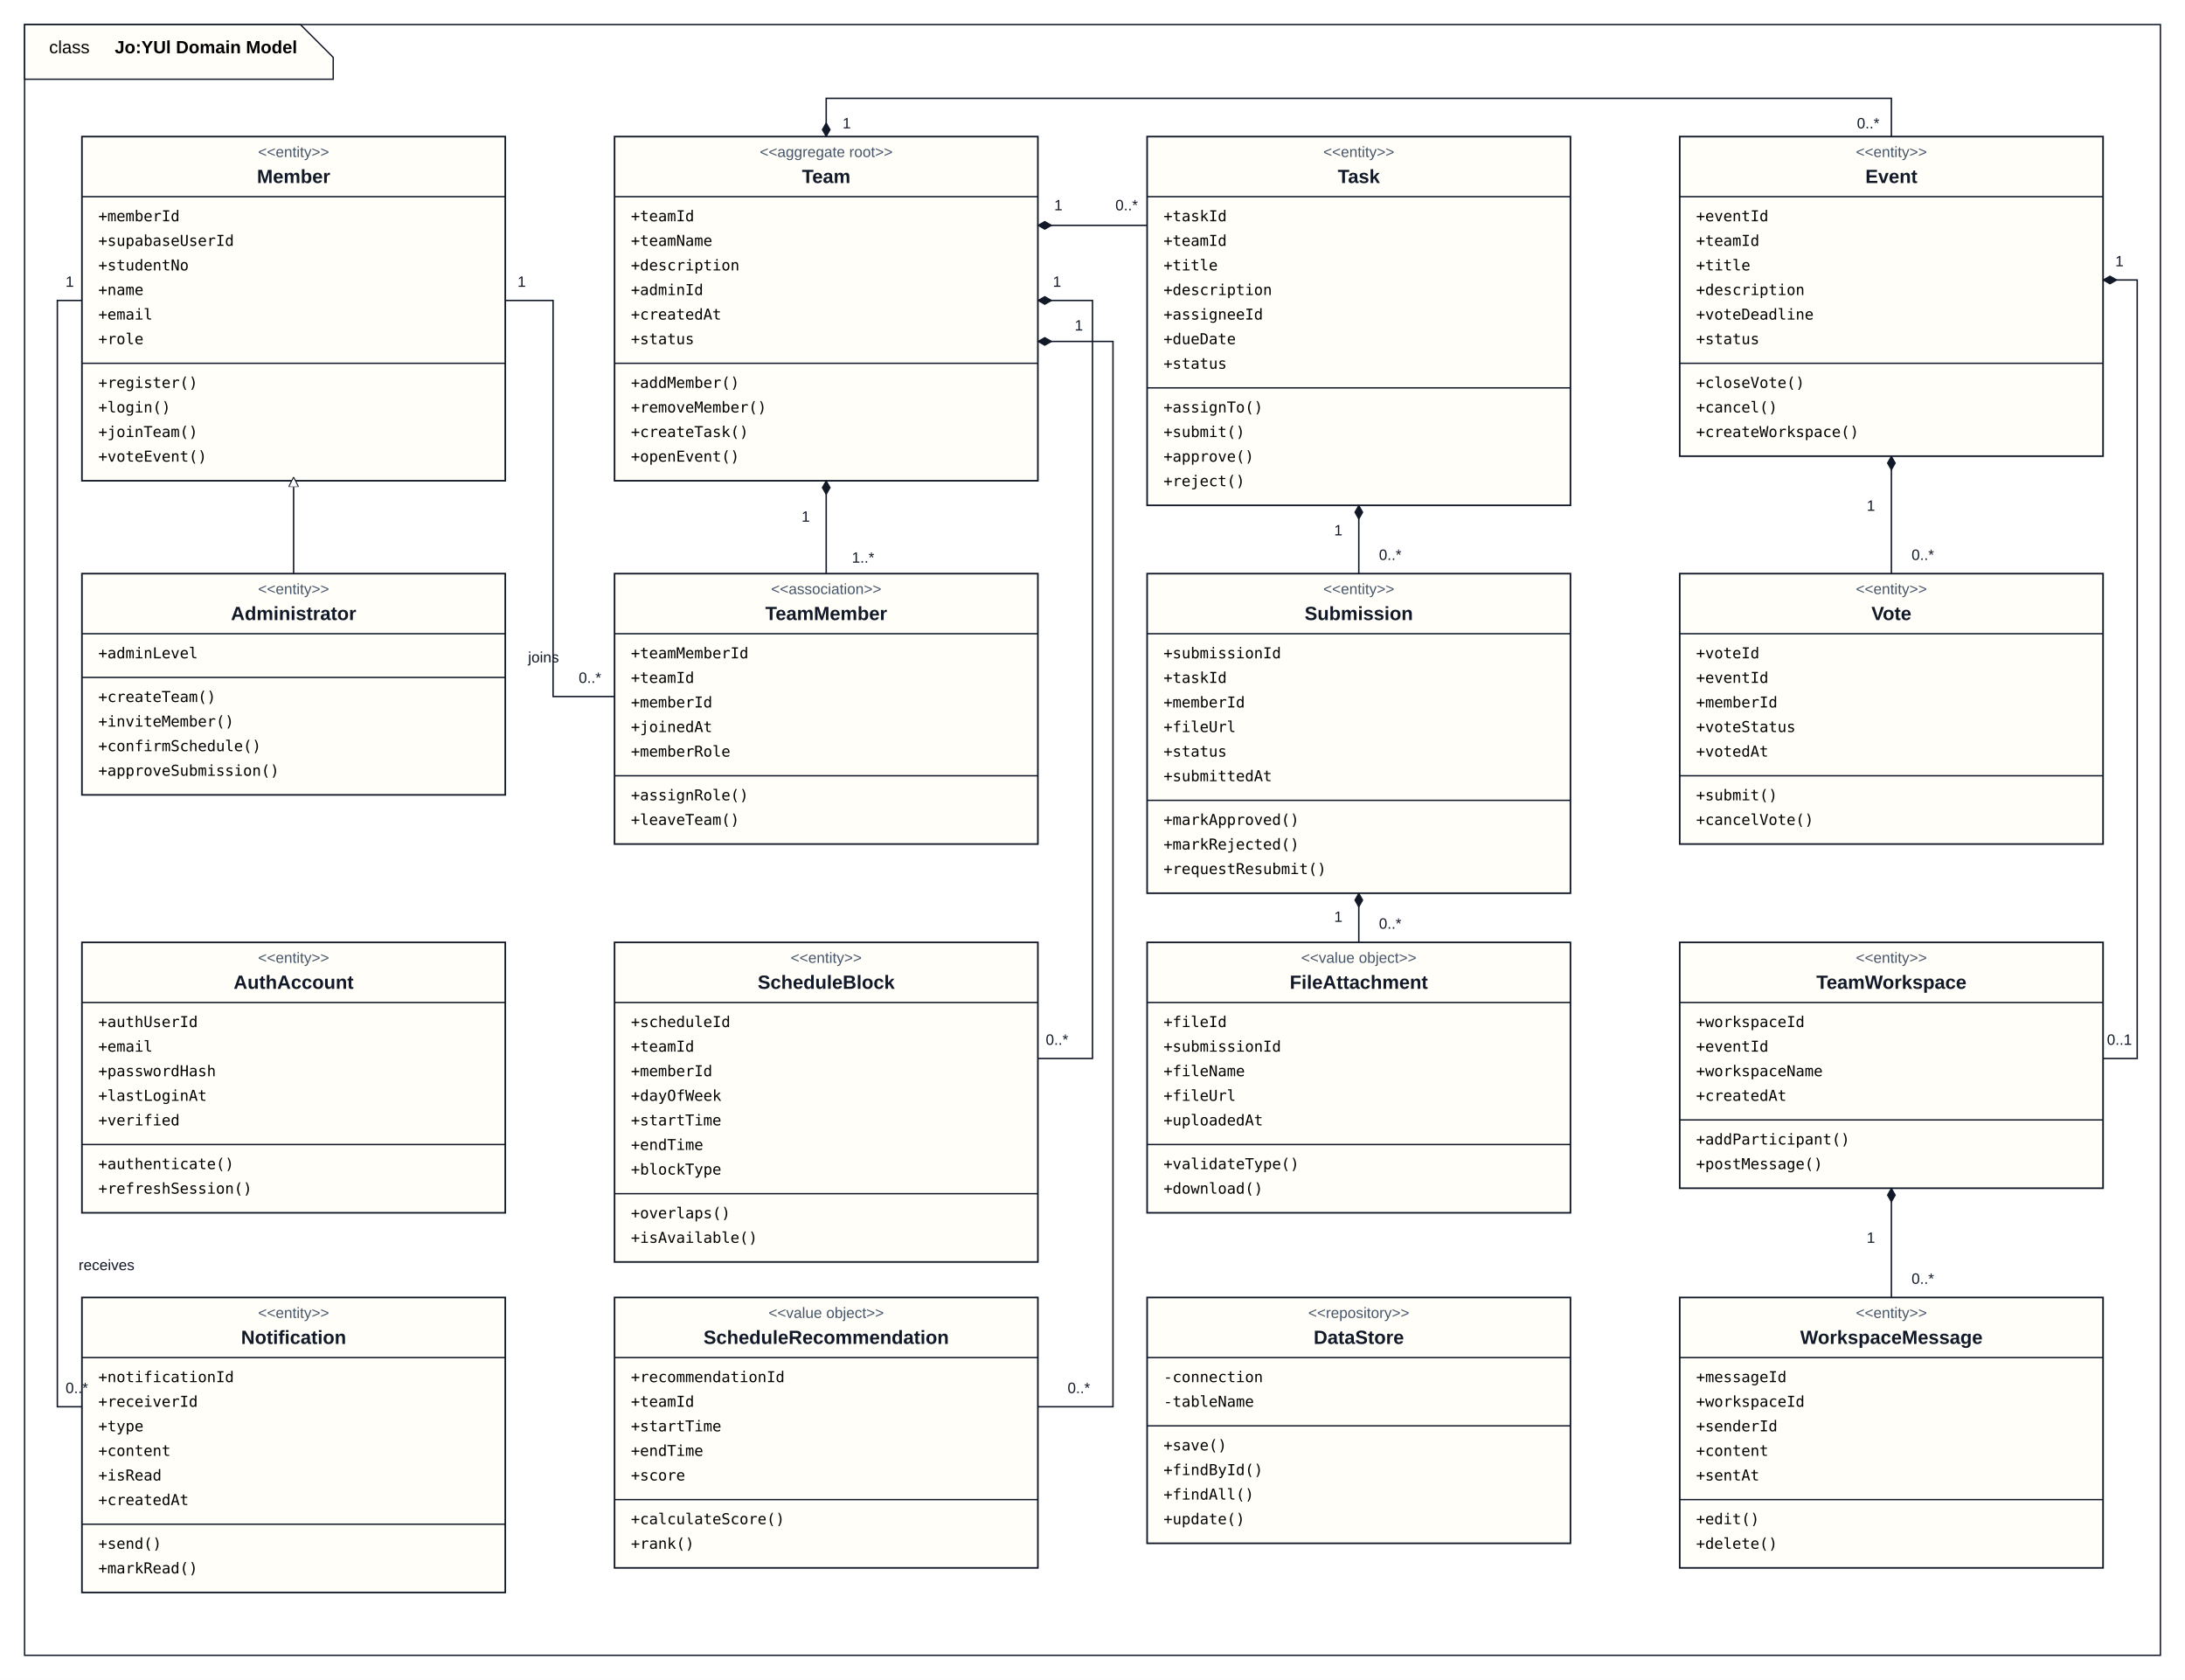
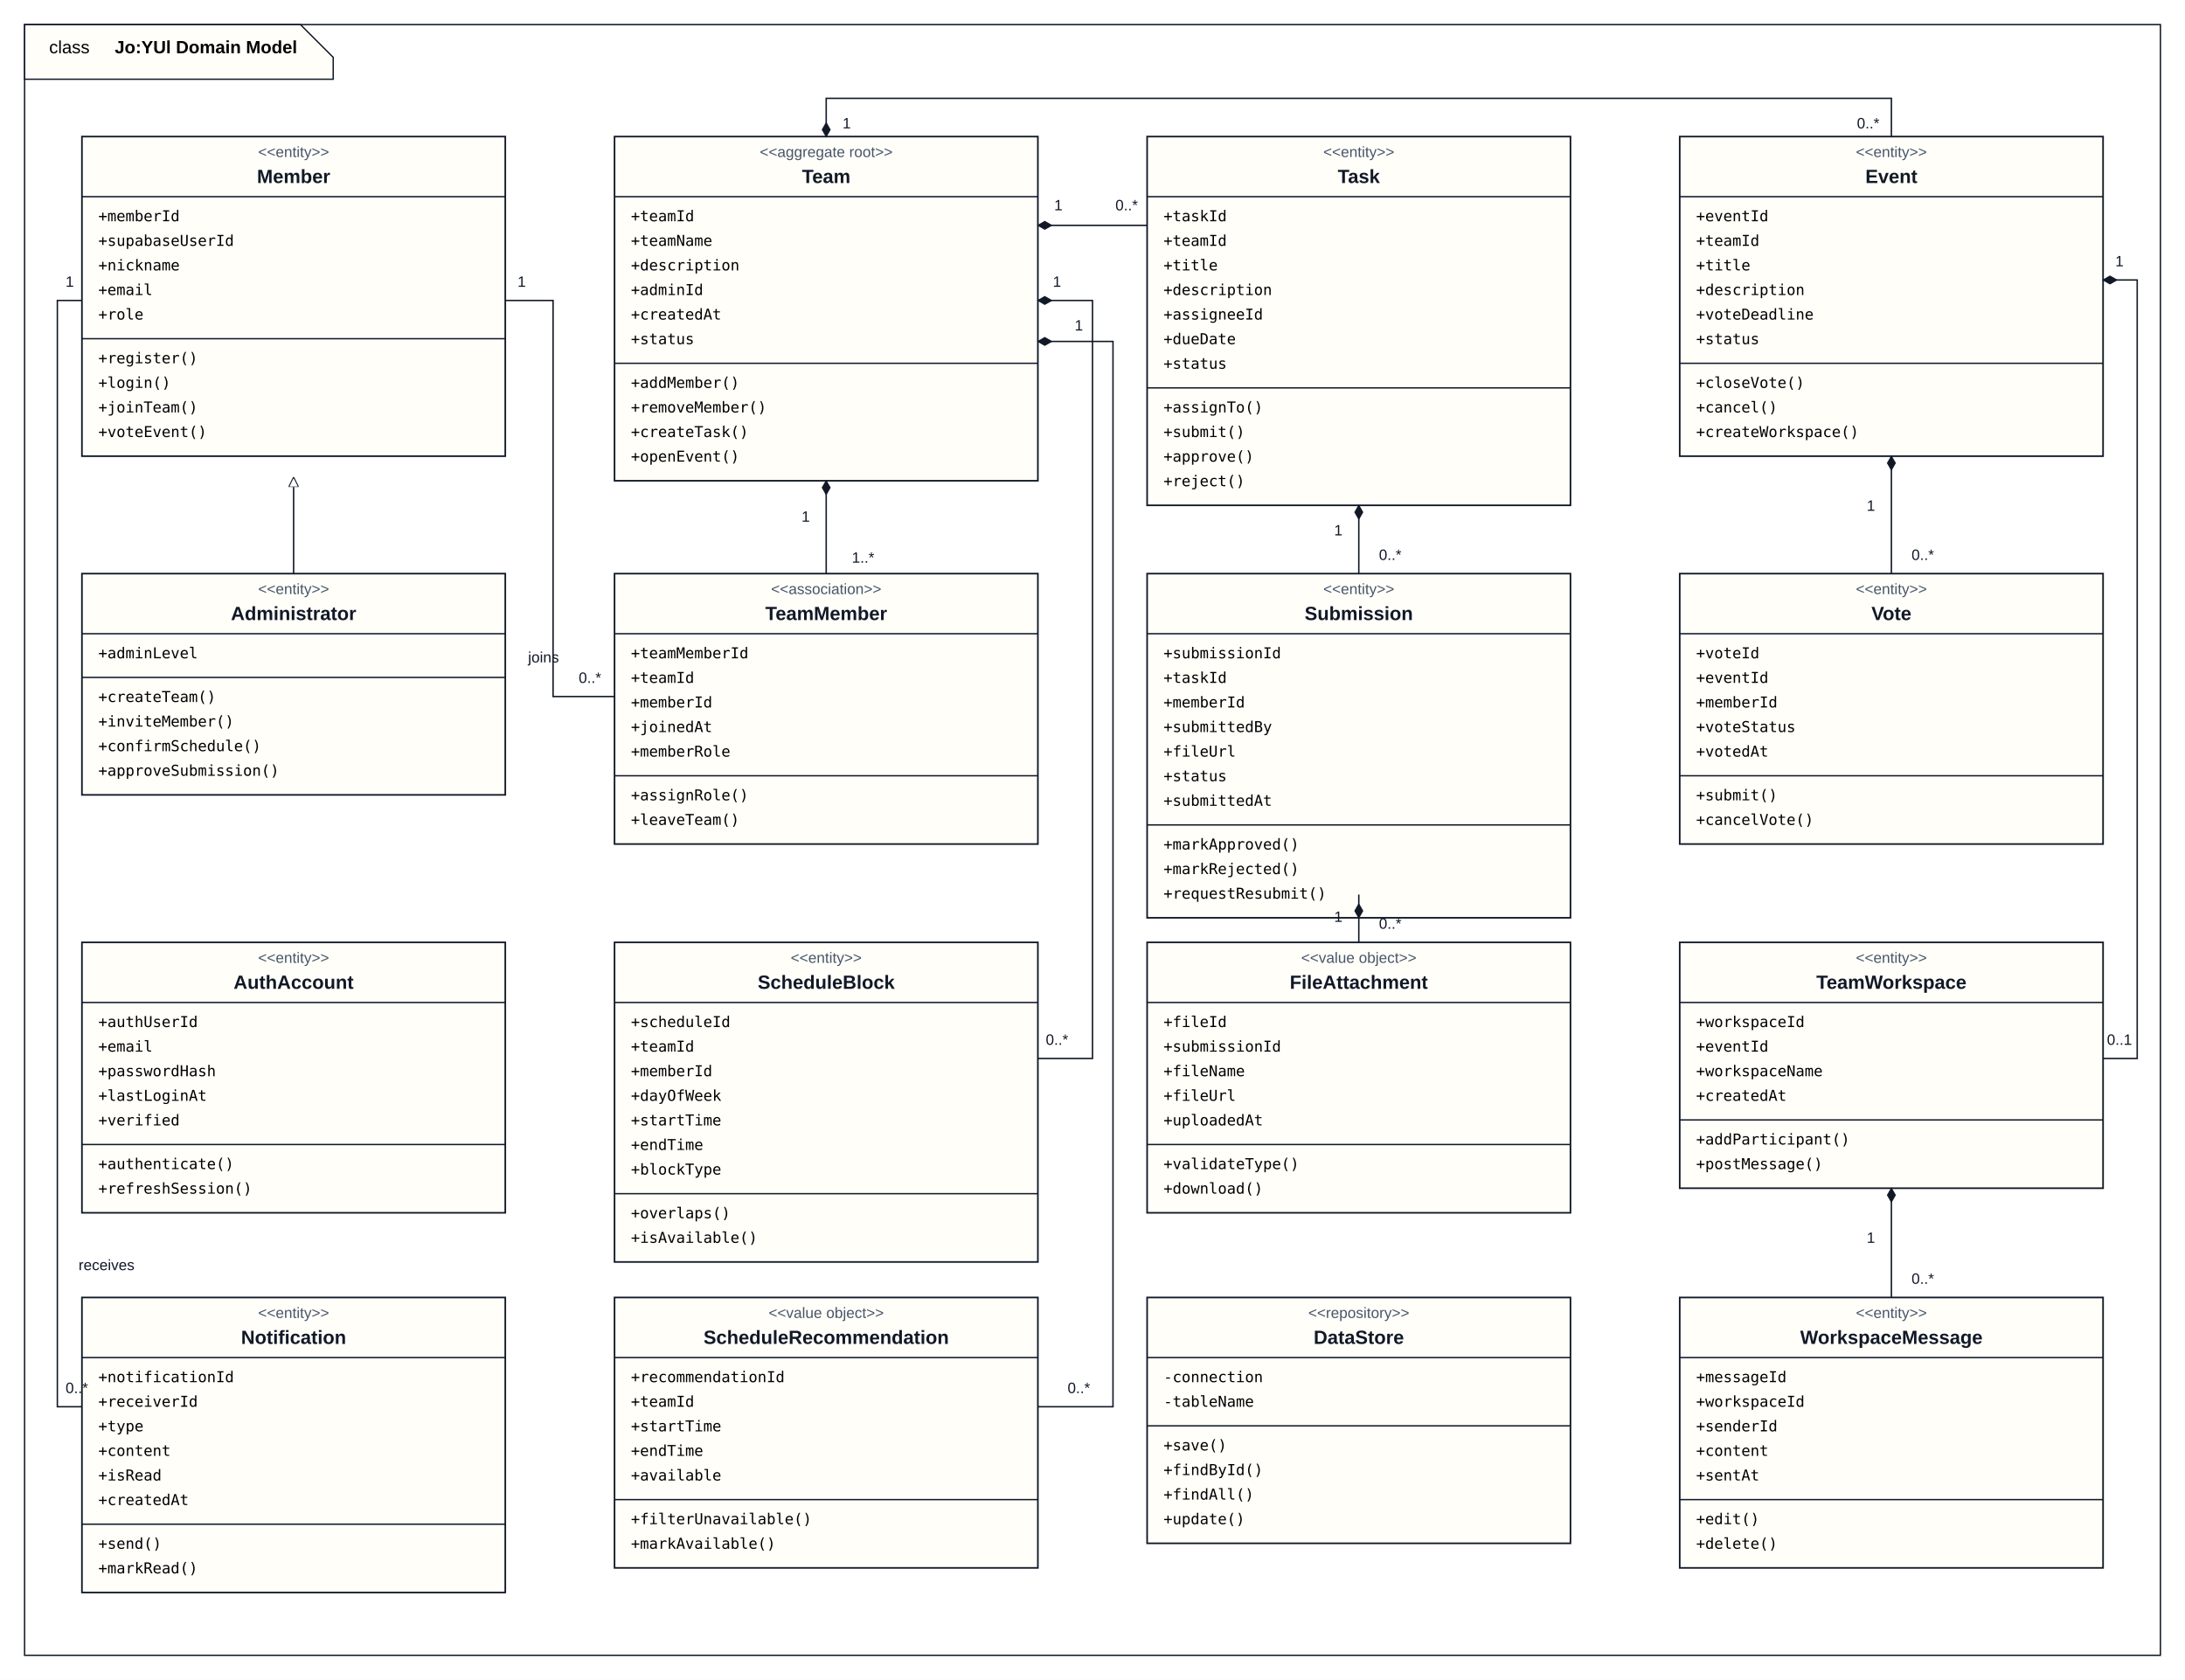
<svg xmlns="http://www.w3.org/2000/svg" width="1600" height="1230" viewBox="0 0 1600 1230">
  <defs>
    <marker id="arrow" viewBox="0 0 10 10" refX="9" refY="5" markerWidth="7" markerHeight="7" orient="auto">
      <path d="M0 0 L10 5 L0 10 z" fill="#111827" />
    </marker>
    <marker id="hollowArrow" viewBox="0 0 10 10" refX="9" refY="5" markerWidth="7" markerHeight="7" orient="auto">
      <path d="M0 0 L10 5 L0 10 z" fill="#fbfbfb" stroke="#111827" />
    </marker>
    <marker id="diamond" viewBox="0 0 16 10" refX="1" refY="5" markerWidth="11" markerHeight="9" orient="auto">
      <path d="M1 5 L8 1 L15 5 L8 9 z" fill="#111827" stroke="#111827" />
    </marker>
  </defs>
  <rect width="100%" height="100%" fill="#ffffff" />
  <rect x="18" y="18" width="1564" height="1194" fill="none" stroke="#111827" stroke-width="1" />
  <path d="M18 18 H220 L244 42 V58 H18 Z" fill="#fffef9" stroke="#111827" stroke-width="1" />
  <text x="36" y="39" font-family="Arial, sans-serif" font-size="13">class</text>
  <text x="84" y="39" font-family="Arial, sans-serif" font-size="13" font-weight="700">Jo:YUl Domain Model</text>
-   <rect x="60" y="100" width="310" height="252" fill="#fffef9" stroke="#111827" stroke-width="1.2" />
+   <rect x="60" y="100" width="310" height="234" fill="#fffef9" stroke="#111827" stroke-width="1.2" />
  <line x1="60" y1="144" x2="370" y2="144" stroke="#111827" />
-   <line x1="60" y1="266" x2="370" y2="266" stroke="#111827" />
+   <line x1="60" y1="248" x2="370" y2="248" stroke="#111827" />
  <text x="215" y="115" text-anchor="middle" font-family="Arial, sans-serif" font-size="11" fill="#475569">&lt;&lt;entity&gt;&gt;</text>
  <text x="215" y="134" text-anchor="middle" font-family="Arial, sans-serif" font-size="14" font-weight="700" fill="#111827">Member</text>
  <text x="72" y="162" font-family="Consolas, monospace" font-size="11">+memberId</text>
  <text x="72" y="180" font-family="Consolas, monospace" font-size="11">+supabaseUserId</text>
-   <text x="72" y="198" font-family="Consolas, monospace" font-size="11">+studentNo</text>
-   <text x="72" y="216" font-family="Consolas, monospace" font-size="11">+name</text>
-   <text x="72" y="234" font-family="Consolas, monospace" font-size="11">+email</text>
-   <text x="72" y="252" font-family="Consolas, monospace" font-size="11">+role</text>
-   <text x="72" y="284" font-family="Consolas, monospace" font-size="11">+register()</text>
-   <text x="72" y="302" font-family="Consolas, monospace" font-size="11">+login()</text>
-   <text x="72" y="320" font-family="Consolas, monospace" font-size="11">+joinTeam()</text>
-   <text x="72" y="338" font-family="Consolas, monospace" font-size="11">+voteEvent()</text>
+   <text x="72" y="198" font-family="Consolas, monospace" font-size="11">+nickname</text>
+   <text x="72" y="216" font-family="Consolas, monospace" font-size="11">+email</text>
+   <text x="72" y="234" font-family="Consolas, monospace" font-size="11">+role</text>
+   <text x="72" y="266" font-family="Consolas, monospace" font-size="11">+register()</text>
+   <text x="72" y="284" font-family="Consolas, monospace" font-size="11">+login()</text>
+   <text x="72" y="302" font-family="Consolas, monospace" font-size="11">+joinTeam()</text>
+   <text x="72" y="320" font-family="Consolas, monospace" font-size="11">+voteEvent()</text>
  <rect x="60" y="420" width="310" height="162" fill="#fffef9" stroke="#111827" stroke-width="1.2" />
  <line x1="60" y1="464" x2="370" y2="464" stroke="#111827" />
  <line x1="60" y1="496" x2="370" y2="496" stroke="#111827" />
  <text x="215" y="435" text-anchor="middle" font-family="Arial, sans-serif" font-size="11" fill="#475569">&lt;&lt;entity&gt;&gt;</text>
  <text x="215" y="454" text-anchor="middle" font-family="Arial, sans-serif" font-size="14" font-weight="700" fill="#111827">Administrator</text>
  <text x="72" y="482" font-family="Consolas, monospace" font-size="11">+adminLevel</text>
  <text x="72" y="514" font-family="Consolas, monospace" font-size="11">+createTeam()</text>
  <text x="72" y="532" font-family="Consolas, monospace" font-size="11">+inviteMember()</text>
  <text x="72" y="550" font-family="Consolas, monospace" font-size="11">+confirmSchedule()</text>
  <text x="72" y="568" font-family="Consolas, monospace" font-size="11">+approveSubmission()</text>
  <rect x="60" y="690" width="310" height="198" fill="#fffef9" stroke="#111827" stroke-width="1.2" />
  <line x1="60" y1="734" x2="370" y2="734" stroke="#111827" />
  <line x1="60" y1="838" x2="370" y2="838" stroke="#111827" />
  <text x="215" y="705" text-anchor="middle" font-family="Arial, sans-serif" font-size="11" fill="#475569">&lt;&lt;entity&gt;&gt;</text>
  <text x="215" y="724" text-anchor="middle" font-family="Arial, sans-serif" font-size="14" font-weight="700" fill="#111827">AuthAccount</text>
  <text x="72" y="752" font-family="Consolas, monospace" font-size="11">+authUserId</text>
  <text x="72" y="770" font-family="Consolas, monospace" font-size="11">+email</text>
  <text x="72" y="788" font-family="Consolas, monospace" font-size="11">+passwordHash</text>
  <text x="72" y="806" font-family="Consolas, monospace" font-size="11">+lastLoginAt</text>
  <text x="72" y="824" font-family="Consolas, monospace" font-size="11">+verified</text>
  <text x="72" y="856" font-family="Consolas, monospace" font-size="11">+authenticate()</text>
  <text x="72" y="874" font-family="Consolas, monospace" font-size="11">+refreshSession()</text>
  <rect x="60" y="950" width="310" height="216" fill="#fffef9" stroke="#111827" stroke-width="1.2" />
  <line x1="60" y1="994" x2="370" y2="994" stroke="#111827" />
  <line x1="60" y1="1116" x2="370" y2="1116" stroke="#111827" />
  <text x="215" y="965" text-anchor="middle" font-family="Arial, sans-serif" font-size="11" fill="#475569">&lt;&lt;entity&gt;&gt;</text>
  <text x="215" y="984" text-anchor="middle" font-family="Arial, sans-serif" font-size="14" font-weight="700" fill="#111827">Notification</text>
  <text x="72" y="1012" font-family="Consolas, monospace" font-size="11">+notificationId</text>
  <text x="72" y="1030" font-family="Consolas, monospace" font-size="11">+receiverId</text>
  <text x="72" y="1048" font-family="Consolas, monospace" font-size="11">+type</text>
  <text x="72" y="1066" font-family="Consolas, monospace" font-size="11">+content</text>
  <text x="72" y="1084" font-family="Consolas, monospace" font-size="11">+isRead</text>
  <text x="72" y="1102" font-family="Consolas, monospace" font-size="11">+createdAt</text>
  <text x="72" y="1134" font-family="Consolas, monospace" font-size="11">+send()</text>
  <text x="72" y="1152" font-family="Consolas, monospace" font-size="11">+markRead()</text>
  <rect x="450" y="100" width="310" height="252" fill="#fffef9" stroke="#111827" stroke-width="1.2" />
  <line x1="450" y1="144" x2="760" y2="144" stroke="#111827" />
  <line x1="450" y1="266" x2="760" y2="266" stroke="#111827" />
  <text x="605" y="115" text-anchor="middle" font-family="Arial, sans-serif" font-size="11" fill="#475569">&lt;&lt;aggregate root&gt;&gt;</text>
  <text x="605" y="134" text-anchor="middle" font-family="Arial, sans-serif" font-size="14" font-weight="700" fill="#111827">Team</text>
  <text x="462" y="162" font-family="Consolas, monospace" font-size="11">+teamId</text>
  <text x="462" y="180" font-family="Consolas, monospace" font-size="11">+teamName</text>
  <text x="462" y="198" font-family="Consolas, monospace" font-size="11">+description</text>
  <text x="462" y="216" font-family="Consolas, monospace" font-size="11">+adminId</text>
  <text x="462" y="234" font-family="Consolas, monospace" font-size="11">+createdAt</text>
  <text x="462" y="252" font-family="Consolas, monospace" font-size="11">+status</text>
  <text x="462" y="284" font-family="Consolas, monospace" font-size="11">+addMember()</text>
  <text x="462" y="302" font-family="Consolas, monospace" font-size="11">+removeMember()</text>
  <text x="462" y="320" font-family="Consolas, monospace" font-size="11">+createTask()</text>
  <text x="462" y="338" font-family="Consolas, monospace" font-size="11">+openEvent()</text>
  <rect x="450" y="420" width="310" height="198" fill="#fffef9" stroke="#111827" stroke-width="1.2" />
  <line x1="450" y1="464" x2="760" y2="464" stroke="#111827" />
  <line x1="450" y1="568" x2="760" y2="568" stroke="#111827" />
  <text x="605" y="435" text-anchor="middle" font-family="Arial, sans-serif" font-size="11" fill="#475569">&lt;&lt;association&gt;&gt;</text>
  <text x="605" y="454" text-anchor="middle" font-family="Arial, sans-serif" font-size="14" font-weight="700" fill="#111827">TeamMember</text>
  <text x="462" y="482" font-family="Consolas, monospace" font-size="11">+teamMemberId</text>
  <text x="462" y="500" font-family="Consolas, monospace" font-size="11">+teamId</text>
  <text x="462" y="518" font-family="Consolas, monospace" font-size="11">+memberId</text>
  <text x="462" y="536" font-family="Consolas, monospace" font-size="11">+joinedAt</text>
  <text x="462" y="554" font-family="Consolas, monospace" font-size="11">+memberRole</text>
  <text x="462" y="586" font-family="Consolas, monospace" font-size="11">+assignRole()</text>
  <text x="462" y="604" font-family="Consolas, monospace" font-size="11">+leaveTeam()</text>
  <rect x="450" y="690" width="310" height="234" fill="#fffef9" stroke="#111827" stroke-width="1.2" />
  <line x1="450" y1="734" x2="760" y2="734" stroke="#111827" />
  <line x1="450" y1="874" x2="760" y2="874" stroke="#111827" />
  <text x="605" y="705" text-anchor="middle" font-family="Arial, sans-serif" font-size="11" fill="#475569">&lt;&lt;entity&gt;&gt;</text>
  <text x="605" y="724" text-anchor="middle" font-family="Arial, sans-serif" font-size="14" font-weight="700" fill="#111827">ScheduleBlock</text>
  <text x="462" y="752" font-family="Consolas, monospace" font-size="11">+scheduleId</text>
  <text x="462" y="770" font-family="Consolas, monospace" font-size="11">+teamId</text>
  <text x="462" y="788" font-family="Consolas, monospace" font-size="11">+memberId</text>
  <text x="462" y="806" font-family="Consolas, monospace" font-size="11">+dayOfWeek</text>
  <text x="462" y="824" font-family="Consolas, monospace" font-size="11">+startTime</text>
  <text x="462" y="842" font-family="Consolas, monospace" font-size="11">+endTime</text>
  <text x="462" y="860" font-family="Consolas, monospace" font-size="11">+blockType</text>
  <text x="462" y="892" font-family="Consolas, monospace" font-size="11">+overlaps()</text>
  <text x="462" y="910" font-family="Consolas, monospace" font-size="11">+isAvailable()</text>
  <rect x="450" y="950" width="310" height="198" fill="#fffef9" stroke="#111827" stroke-width="1.2" />
  <line x1="450" y1="994" x2="760" y2="994" stroke="#111827" />
  <line x1="450" y1="1098" x2="760" y2="1098" stroke="#111827" />
  <text x="605" y="965" text-anchor="middle" font-family="Arial, sans-serif" font-size="11" fill="#475569">&lt;&lt;value object&gt;&gt;</text>
  <text x="605" y="984" text-anchor="middle" font-family="Arial, sans-serif" font-size="14" font-weight="700" fill="#111827">ScheduleRecommendation</text>
  <text x="462" y="1012" font-family="Consolas, monospace" font-size="11">+recommendationId</text>
  <text x="462" y="1030" font-family="Consolas, monospace" font-size="11">+teamId</text>
  <text x="462" y="1048" font-family="Consolas, monospace" font-size="11">+startTime</text>
  <text x="462" y="1066" font-family="Consolas, monospace" font-size="11">+endTime</text>
-   <text x="462" y="1084" font-family="Consolas, monospace" font-size="11">+score</text>
-   <text x="462" y="1116" font-family="Consolas, monospace" font-size="11">+calculateScore()</text>
-   <text x="462" y="1134" font-family="Consolas, monospace" font-size="11">+rank()</text>
+   <text x="462" y="1084" font-family="Consolas, monospace" font-size="11">+available</text>
+   <text x="462" y="1116" font-family="Consolas, monospace" font-size="11">+filterUnavailable()</text>
+   <text x="462" y="1134" font-family="Consolas, monospace" font-size="11">+markAvailable()</text>
  <rect x="840" y="100" width="310" height="270" fill="#fffef9" stroke="#111827" stroke-width="1.2" />
  <line x1="840" y1="144" x2="1150" y2="144" stroke="#111827" />
  <line x1="840" y1="284" x2="1150" y2="284" stroke="#111827" />
  <text x="995" y="115" text-anchor="middle" font-family="Arial, sans-serif" font-size="11" fill="#475569">&lt;&lt;entity&gt;&gt;</text>
  <text x="995" y="134" text-anchor="middle" font-family="Arial, sans-serif" font-size="14" font-weight="700" fill="#111827">Task</text>
  <text x="852" y="162" font-family="Consolas, monospace" font-size="11">+taskId</text>
  <text x="852" y="180" font-family="Consolas, monospace" font-size="11">+teamId</text>
  <text x="852" y="198" font-family="Consolas, monospace" font-size="11">+title</text>
  <text x="852" y="216" font-family="Consolas, monospace" font-size="11">+description</text>
  <text x="852" y="234" font-family="Consolas, monospace" font-size="11">+assigneeId</text>
  <text x="852" y="252" font-family="Consolas, monospace" font-size="11">+dueDate</text>
  <text x="852" y="270" font-family="Consolas, monospace" font-size="11">+status</text>
  <text x="852" y="302" font-family="Consolas, monospace" font-size="11">+assignTo()</text>
  <text x="852" y="320" font-family="Consolas, monospace" font-size="11">+submit()</text>
  <text x="852" y="338" font-family="Consolas, monospace" font-size="11">+approve()</text>
  <text x="852" y="356" font-family="Consolas, monospace" font-size="11">+reject()</text>
-   <rect x="840" y="420" width="310" height="234" fill="#fffef9" stroke="#111827" stroke-width="1.2" />
+   <rect x="840" y="420" width="310" height="252" fill="#fffef9" stroke="#111827" stroke-width="1.2" />
  <line x1="840" y1="464" x2="1150" y2="464" stroke="#111827" />
-   <line x1="840" y1="586" x2="1150" y2="586" stroke="#111827" />
+   <line x1="840" y1="604" x2="1150" y2="604" stroke="#111827" />
  <text x="995" y="435" text-anchor="middle" font-family="Arial, sans-serif" font-size="11" fill="#475569">&lt;&lt;entity&gt;&gt;</text>
  <text x="995" y="454" text-anchor="middle" font-family="Arial, sans-serif" font-size="14" font-weight="700" fill="#111827">Submission</text>
  <text x="852" y="482" font-family="Consolas, monospace" font-size="11">+submissionId</text>
  <text x="852" y="500" font-family="Consolas, monospace" font-size="11">+taskId</text>
  <text x="852" y="518" font-family="Consolas, monospace" font-size="11">+memberId</text>
-   <text x="852" y="536" font-family="Consolas, monospace" font-size="11">+fileUrl</text>
-   <text x="852" y="554" font-family="Consolas, monospace" font-size="11">+status</text>
-   <text x="852" y="572" font-family="Consolas, monospace" font-size="11">+submittedAt</text>
-   <text x="852" y="604" font-family="Consolas, monospace" font-size="11">+markApproved()</text>
-   <text x="852" y="622" font-family="Consolas, monospace" font-size="11">+markRejected()</text>
-   <text x="852" y="640" font-family="Consolas, monospace" font-size="11">+requestResubmit()</text>
+   <text x="852" y="536" font-family="Consolas, monospace" font-size="11">+submittedBy</text>
+   <text x="852" y="554" font-family="Consolas, monospace" font-size="11">+fileUrl</text>
+   <text x="852" y="572" font-family="Consolas, monospace" font-size="11">+status</text>
+   <text x="852" y="590" font-family="Consolas, monospace" font-size="11">+submittedAt</text>
+   <text x="852" y="622" font-family="Consolas, monospace" font-size="11">+markApproved()</text>
+   <text x="852" y="640" font-family="Consolas, monospace" font-size="11">+markRejected()</text>
+   <text x="852" y="658" font-family="Consolas, monospace" font-size="11">+requestResubmit()</text>
  <rect x="840" y="690" width="310" height="198" fill="#fffef9" stroke="#111827" stroke-width="1.2" />
  <line x1="840" y1="734" x2="1150" y2="734" stroke="#111827" />
  <line x1="840" y1="838" x2="1150" y2="838" stroke="#111827" />
  <text x="995" y="705" text-anchor="middle" font-family="Arial, sans-serif" font-size="11" fill="#475569">&lt;&lt;value object&gt;&gt;</text>
  <text x="995" y="724" text-anchor="middle" font-family="Arial, sans-serif" font-size="14" font-weight="700" fill="#111827">FileAttachment</text>
  <text x="852" y="752" font-family="Consolas, monospace" font-size="11">+fileId</text>
  <text x="852" y="770" font-family="Consolas, monospace" font-size="11">+submissionId</text>
  <text x="852" y="788" font-family="Consolas, monospace" font-size="11">+fileName</text>
  <text x="852" y="806" font-family="Consolas, monospace" font-size="11">+fileUrl</text>
  <text x="852" y="824" font-family="Consolas, monospace" font-size="11">+uploadedAt</text>
  <text x="852" y="856" font-family="Consolas, monospace" font-size="11">+validateType()</text>
  <text x="852" y="874" font-family="Consolas, monospace" font-size="11">+download()</text>
  <rect x="840" y="950" width="310" height="180" fill="#fffef9" stroke="#111827" stroke-width="1.2" />
  <line x1="840" y1="994" x2="1150" y2="994" stroke="#111827" />
  <line x1="840" y1="1044" x2="1150" y2="1044" stroke="#111827" />
  <text x="995" y="965" text-anchor="middle" font-family="Arial, sans-serif" font-size="11" fill="#475569">&lt;&lt;repository&gt;&gt;</text>
  <text x="995" y="984" text-anchor="middle" font-family="Arial, sans-serif" font-size="14" font-weight="700" fill="#111827">DataStore</text>
  <text x="852" y="1012" font-family="Consolas, monospace" font-size="11">-connection</text>
  <text x="852" y="1030" font-family="Consolas, monospace" font-size="11">-tableName</text>
  <text x="852" y="1062" font-family="Consolas, monospace" font-size="11">+save()</text>
  <text x="852" y="1080" font-family="Consolas, monospace" font-size="11">+findById()</text>
  <text x="852" y="1098" font-family="Consolas, monospace" font-size="11">+findAll()</text>
  <text x="852" y="1116" font-family="Consolas, monospace" font-size="11">+update()</text>
  <rect x="1230" y="100" width="310" height="234" fill="#fffef9" stroke="#111827" stroke-width="1.2" />
  <line x1="1230" y1="144" x2="1540" y2="144" stroke="#111827" />
  <line x1="1230" y1="266" x2="1540" y2="266" stroke="#111827" />
  <text x="1385" y="115" text-anchor="middle" font-family="Arial, sans-serif" font-size="11" fill="#475569">&lt;&lt;entity&gt;&gt;</text>
  <text x="1385" y="134" text-anchor="middle" font-family="Arial, sans-serif" font-size="14" font-weight="700" fill="#111827">Event</text>
  <text x="1242" y="162" font-family="Consolas, monospace" font-size="11">+eventId</text>
  <text x="1242" y="180" font-family="Consolas, monospace" font-size="11">+teamId</text>
  <text x="1242" y="198" font-family="Consolas, monospace" font-size="11">+title</text>
  <text x="1242" y="216" font-family="Consolas, monospace" font-size="11">+description</text>
  <text x="1242" y="234" font-family="Consolas, monospace" font-size="11">+voteDeadline</text>
  <text x="1242" y="252" font-family="Consolas, monospace" font-size="11">+status</text>
  <text x="1242" y="284" font-family="Consolas, monospace" font-size="11">+closeVote()</text>
  <text x="1242" y="302" font-family="Consolas, monospace" font-size="11">+cancel()</text>
  <text x="1242" y="320" font-family="Consolas, monospace" font-size="11">+createWorkspace()</text>
  <rect x="1230" y="420" width="310" height="198" fill="#fffef9" stroke="#111827" stroke-width="1.2" />
  <line x1="1230" y1="464" x2="1540" y2="464" stroke="#111827" />
  <line x1="1230" y1="568" x2="1540" y2="568" stroke="#111827" />
  <text x="1385" y="435" text-anchor="middle" font-family="Arial, sans-serif" font-size="11" fill="#475569">&lt;&lt;entity&gt;&gt;</text>
  <text x="1385" y="454" text-anchor="middle" font-family="Arial, sans-serif" font-size="14" font-weight="700" fill="#111827">Vote</text>
  <text x="1242" y="482" font-family="Consolas, monospace" font-size="11">+voteId</text>
  <text x="1242" y="500" font-family="Consolas, monospace" font-size="11">+eventId</text>
  <text x="1242" y="518" font-family="Consolas, monospace" font-size="11">+memberId</text>
  <text x="1242" y="536" font-family="Consolas, monospace" font-size="11">+voteStatus</text>
  <text x="1242" y="554" font-family="Consolas, monospace" font-size="11">+votedAt</text>
  <text x="1242" y="586" font-family="Consolas, monospace" font-size="11">+submit()</text>
  <text x="1242" y="604" font-family="Consolas, monospace" font-size="11">+cancelVote()</text>
  <rect x="1230" y="690" width="310" height="180" fill="#fffef9" stroke="#111827" stroke-width="1.2" />
  <line x1="1230" y1="734" x2="1540" y2="734" stroke="#111827" />
  <line x1="1230" y1="820" x2="1540" y2="820" stroke="#111827" />
  <text x="1385" y="705" text-anchor="middle" font-family="Arial, sans-serif" font-size="11" fill="#475569">&lt;&lt;entity&gt;&gt;</text>
  <text x="1385" y="724" text-anchor="middle" font-family="Arial, sans-serif" font-size="14" font-weight="700" fill="#111827">TeamWorkspace</text>
  <text x="1242" y="752" font-family="Consolas, monospace" font-size="11">+workspaceId</text>
  <text x="1242" y="770" font-family="Consolas, monospace" font-size="11">+eventId</text>
  <text x="1242" y="788" font-family="Consolas, monospace" font-size="11">+workspaceName</text>
  <text x="1242" y="806" font-family="Consolas, monospace" font-size="11">+createdAt</text>
  <text x="1242" y="838" font-family="Consolas, monospace" font-size="11">+addParticipant()</text>
  <text x="1242" y="856" font-family="Consolas, monospace" font-size="11">+postMessage()</text>
  <rect x="1230" y="950" width="310" height="198" fill="#fffef9" stroke="#111827" stroke-width="1.2" />
  <line x1="1230" y1="994" x2="1540" y2="994" stroke="#111827" />
  <line x1="1230" y1="1098" x2="1540" y2="1098" stroke="#111827" />
  <text x="1385" y="965" text-anchor="middle" font-family="Arial, sans-serif" font-size="11" fill="#475569">&lt;&lt;entity&gt;&gt;</text>
  <text x="1385" y="984" text-anchor="middle" font-family="Arial, sans-serif" font-size="14" font-weight="700" fill="#111827">WorkspaceMessage</text>
  <text x="1242" y="1012" font-family="Consolas, monospace" font-size="11">+messageId</text>
  <text x="1242" y="1030" font-family="Consolas, monospace" font-size="11">+workspaceId</text>
  <text x="1242" y="1048" font-family="Consolas, monospace" font-size="11">+senderId</text>
  <text x="1242" y="1066" font-family="Consolas, monospace" font-size="11">+content</text>
  <text x="1242" y="1084" font-family="Consolas, monospace" font-size="11">+sentAt</text>
  <text x="1242" y="1116" font-family="Consolas, monospace" font-size="11">+edit()</text>
  <text x="1242" y="1134" font-family="Consolas, monospace" font-size="11">+delete()</text>
  <path d="M215 420 V350" fill="none" stroke="#111827" stroke-width="1.05" marker-end="url(#hollowArrow)" />
  <path d="M370 220 H405 V510 H450" fill="none" stroke="#111827" stroke-width="1.05" />
  <text x="398" y="485" text-anchor="middle" font-family="Arial, sans-serif" font-size="11" font-weight="400" fill="#111827">joins</text>
  <text x="382" y="210" text-anchor="middle" font-family="Arial, sans-serif" font-size="11" fill="#111827">1</text>
  <text x="432" y="500" text-anchor="middle" font-family="Arial, sans-serif" font-size="11" fill="#111827">0..*</text>
  <path d="M605 352 V365 H605 V420" fill="none" stroke="#111827" stroke-width="1.05" marker-start="url(#diamond)" />
  <text x="590" y="382" text-anchor="middle" font-family="Arial, sans-serif" font-size="11" fill="#111827">1</text>
  <text x="632" y="412" text-anchor="middle" font-family="Arial, sans-serif" font-size="11" fill="#111827">1..*</text>
  <path d="M760 220 H800 V775 H760" fill="none" stroke="#111827" stroke-width="1.05" marker-start="url(#diamond)" />
  <text x="774" y="210" text-anchor="middle" font-family="Arial, sans-serif" font-size="11" fill="#111827">1</text>
  <text x="774" y="765" text-anchor="middle" font-family="Arial, sans-serif" font-size="11" fill="#111827">0..*</text>
  <path d="M760 250 H815 V1030 H760" fill="none" stroke="#111827" stroke-width="1.05" marker-start="url(#diamond)" />
  <text x="790" y="242" text-anchor="middle" font-family="Arial, sans-serif" font-size="11" fill="#111827">1</text>
  <text x="790" y="1020" text-anchor="middle" font-family="Arial, sans-serif" font-size="11" fill="#111827">0..*</text>
  <path d="M760 165 H840" fill="none" stroke="#111827" stroke-width="1.05" marker-start="url(#diamond)" />
  <text x="775" y="154" text-anchor="middle" font-family="Arial, sans-serif" font-size="11" fill="#111827">1</text>
  <text x="825" y="154" text-anchor="middle" font-family="Arial, sans-serif" font-size="11" fill="#111827">0..*</text>
  <path d="M605 100 V72 H1385 V100" fill="none" stroke="#111827" stroke-width="1.05" marker-start="url(#diamond)" />
  <text x="620" y="94" text-anchor="middle" font-family="Arial, sans-serif" font-size="11" fill="#111827">1</text>
  <text x="1368" y="94" text-anchor="middle" font-family="Arial, sans-serif" font-size="11" fill="#111827">0..*</text>
  <path d="M995 370 V370 H995 V420" fill="none" stroke="#111827" stroke-width="1.05" marker-start="url(#diamond)" />
  <text x="980" y="392" text-anchor="middle" font-family="Arial, sans-serif" font-size="11" fill="#111827">1</text>
  <text x="1018" y="410" text-anchor="middle" font-family="Arial, sans-serif" font-size="11" fill="#111827">0..*</text>
-   <path d="M995 654 V655 H995 V690" fill="none" stroke="#111827" stroke-width="1.05" marker-start="url(#diamond)" />
+   <path d="M995 672 V655 H995 V690" fill="none" stroke="#111827" stroke-width="1.05" marker-start="url(#diamond)" />
  <text x="980" y="675" text-anchor="middle" font-family="Arial, sans-serif" font-size="11" fill="#111827">1</text>
  <text x="1018" y="680" text-anchor="middle" font-family="Arial, sans-serif" font-size="11" fill="#111827">0..*</text>
  <path d="M1385 334 V370 H1385 V420" fill="none" stroke="#111827" stroke-width="1.05" marker-start="url(#diamond)" />
  <text x="1370" y="374" text-anchor="middle" font-family="Arial, sans-serif" font-size="11" fill="#111827">1</text>
  <text x="1408" y="410" text-anchor="middle" font-family="Arial, sans-serif" font-size="11" fill="#111827">0..*</text>
  <path d="M1540 205 H1565 V775 H1540" fill="none" stroke="#111827" stroke-width="1.05" marker-start="url(#diamond)" />
  <text x="1552" y="195" text-anchor="middle" font-family="Arial, sans-serif" font-size="11" fill="#111827">1</text>
  <text x="1552" y="765" text-anchor="middle" font-family="Arial, sans-serif" font-size="11" fill="#111827">0..1</text>
  <path d="M1385 870 V915 H1385 V950" fill="none" stroke="#111827" stroke-width="1.05" marker-start="url(#diamond)" />
  <text x="1370" y="910" text-anchor="middle" font-family="Arial, sans-serif" font-size="11" fill="#111827">1</text>
  <text x="1408" y="940" text-anchor="middle" font-family="Arial, sans-serif" font-size="11" fill="#111827">0..*</text>
  <path d="M60 220 H42 V1030 H60" fill="none" stroke="#111827" stroke-width="1.05" />
  <text x="78" y="930" text-anchor="middle" font-family="Arial, sans-serif" font-size="11" font-weight="400" fill="#111827">receives</text>
  <text x="48" y="210" text-anchor="start" font-family="Arial, sans-serif" font-size="11" fill="#111827">1</text>
  <text x="48" y="1020" text-anchor="start" font-family="Arial, sans-serif" font-size="11" fill="#111827">0..*</text>
</svg>
